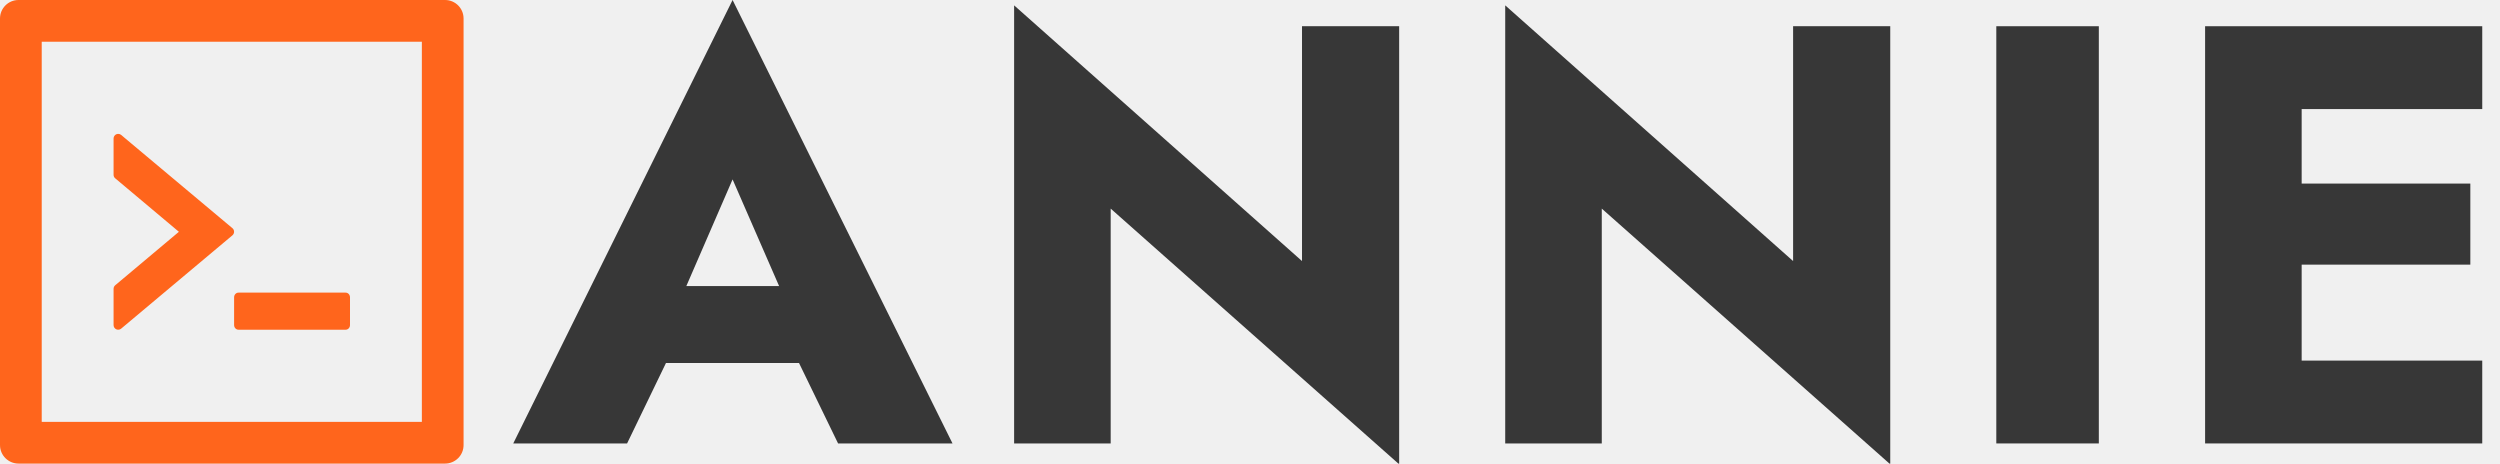
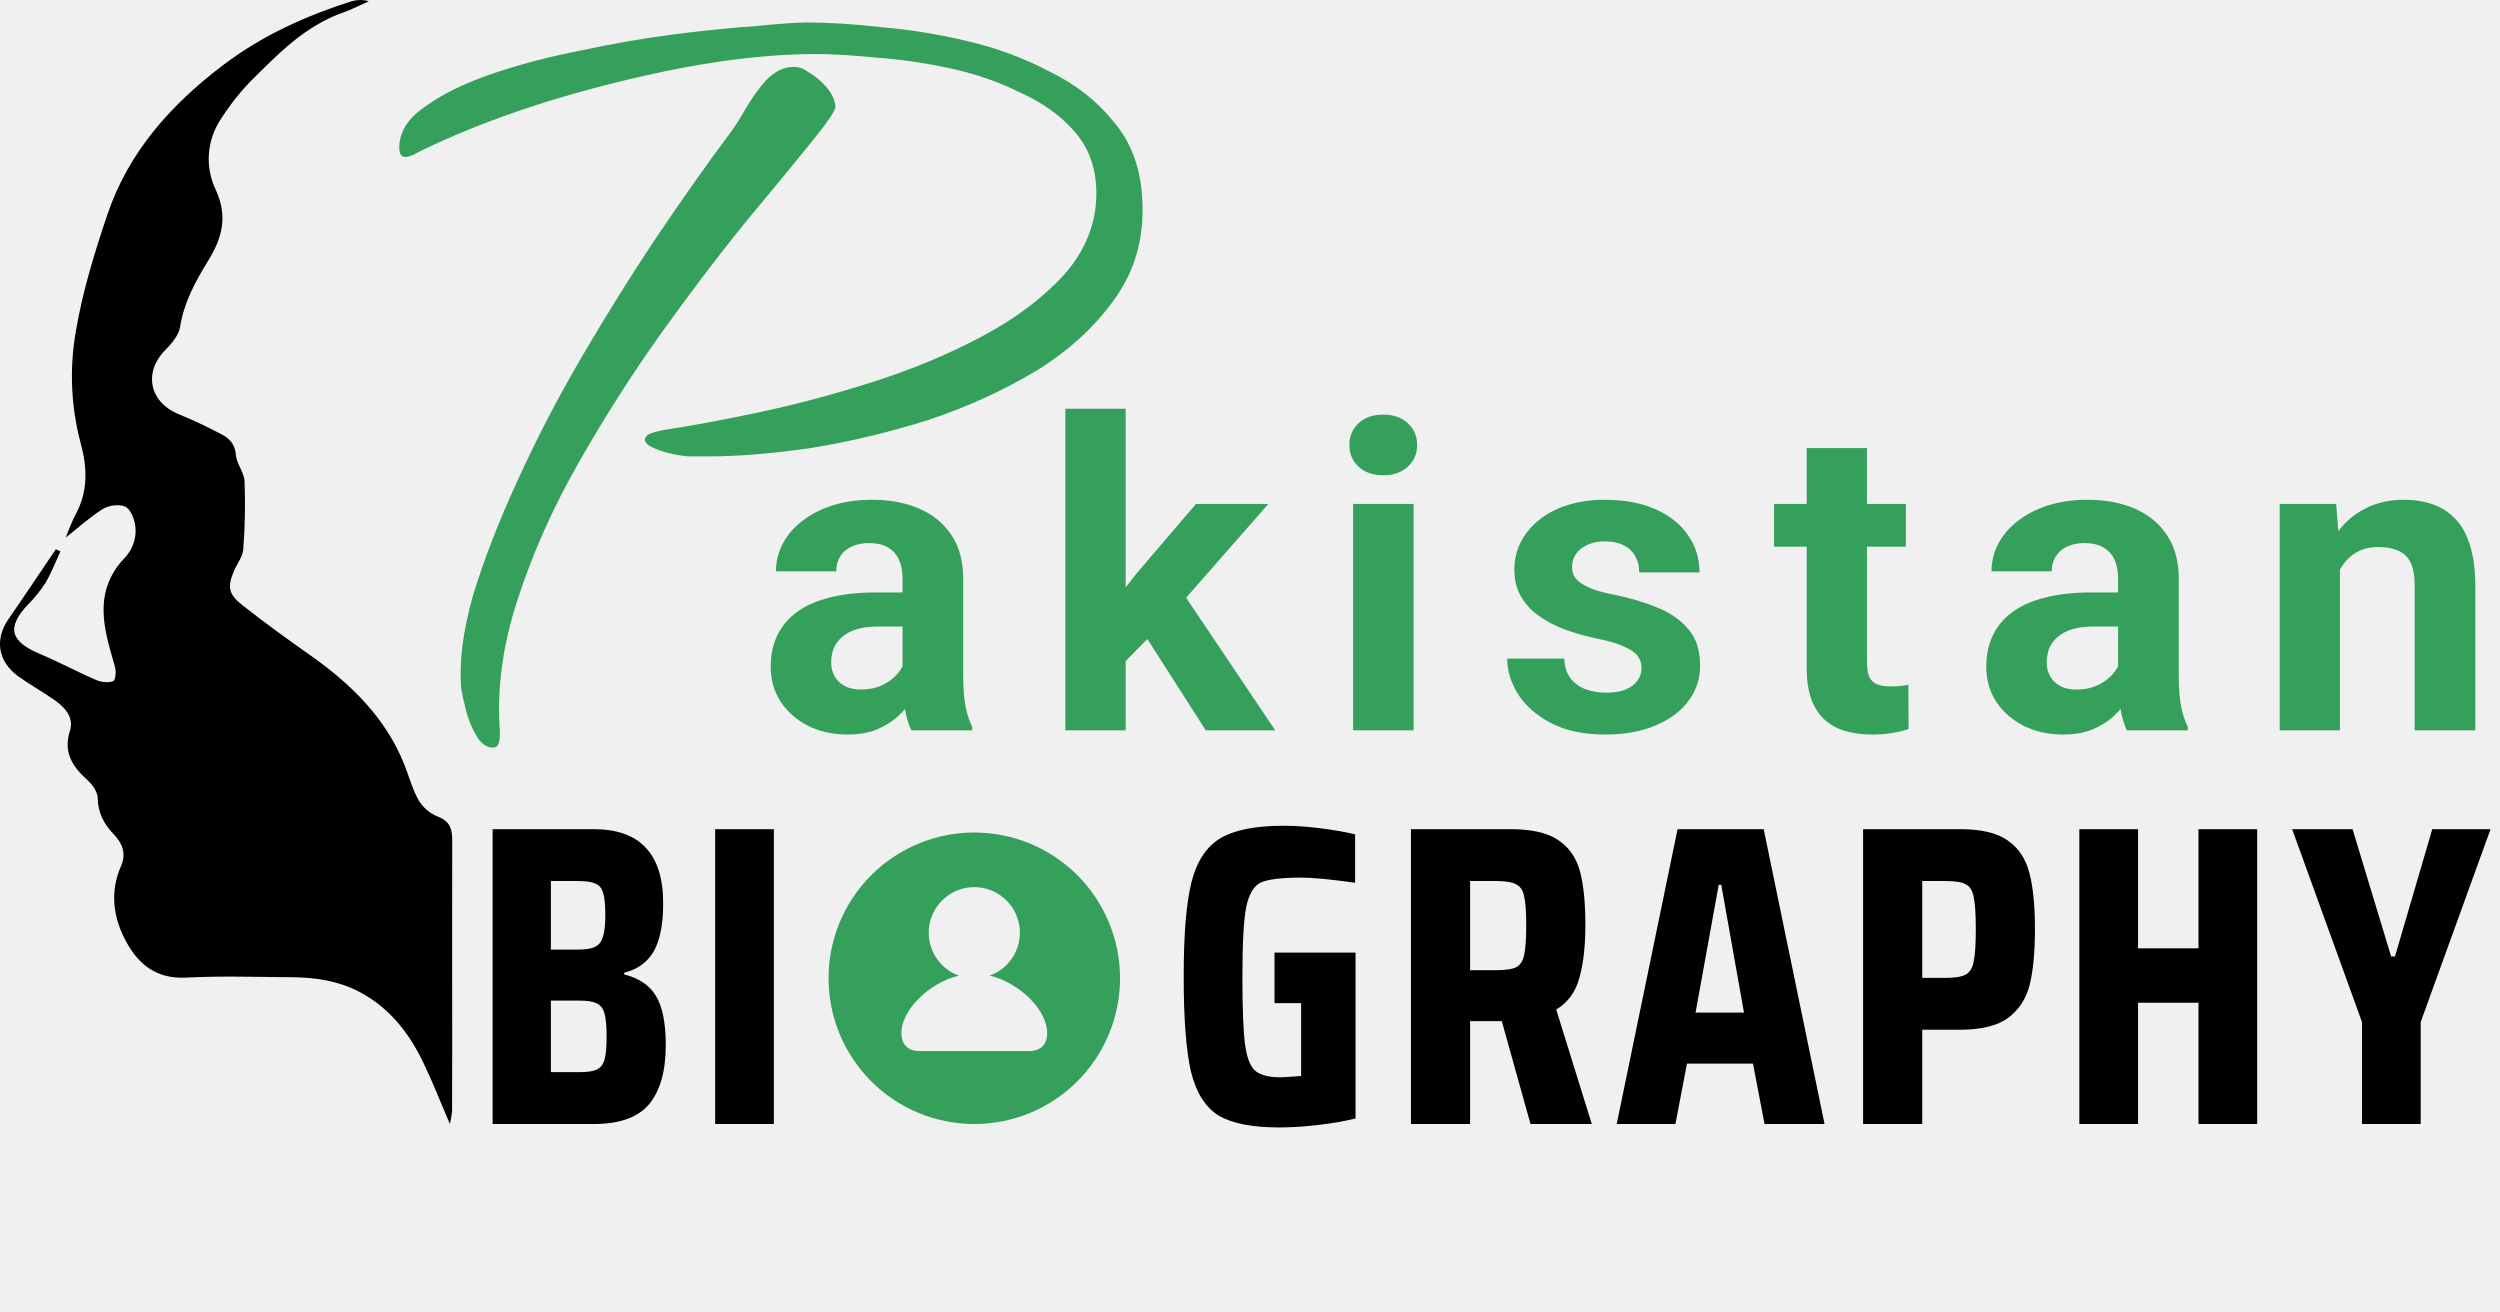
- <svg xmlns="http://www.w3.org/2000/svg" width="151" height="28" viewBox="0 0 151 28" fill="none">
-   <g clip-path="url(#clip0_1_2)">
-     <path d="M37.66 21.924H50.98L50.584 17.28H38.092L37.66 21.924ZM44.248 10.836L47.812 19.008L47.596 20.556L50.62 26.784H57.532L44.248 0L31 26.784H37.876L41.008 20.304L40.72 18.972L44.248 10.836Z" fill="#373737" />
-     <path d="M78.641 1.584V15.768L61.253 0.324V26.784H67.085V12.6L84.509 28.044V1.584H78.641Z" fill="#373737" />
-     <path d="M108.303 1.584V15.768L90.915 0.324V26.784H96.747V12.6L114.171 28.044V1.584H108.303Z" fill="#373737" />
-     <path d="M120.577 1.584V26.784H126.769V1.584H120.577Z" fill="#373737" />
-     <path d="M137.22 26.784H149.928V21.78H137.22V26.784ZM137.22 6.588H149.928V1.584H137.22V6.588ZM137.22 15.984H149.208V11.088H137.22V15.984ZM133.188 1.584V26.784H139.02V1.584H133.188Z" fill="#373737" />
-     <path d="M14.14 19.635C14.14 19.789 14.259 19.915 14.402 19.915H20.878C21.021 19.915 21.14 19.789 21.14 19.635V17.955C21.14 17.801 21.021 17.675 20.878 17.675H14.402C14.259 17.675 14.14 17.801 14.14 17.955V19.635ZM7.319 19.849L14.039 14.213C14.171 14.101 14.171 13.895 14.039 13.783L7.319 8.152C7.278 8.117 7.228 8.095 7.176 8.088C7.123 8.081 7.069 8.089 7.021 8.111C6.973 8.134 6.932 8.17 6.903 8.215C6.875 8.26 6.86 8.312 6.86 8.365V10.559C6.86 10.643 6.895 10.72 6.962 10.773L10.805 14L6.962 17.227C6.93 17.253 6.905 17.286 6.887 17.323C6.87 17.36 6.861 17.4 6.86 17.441V19.635C6.86 19.873 7.136 20.003 7.319 19.849ZM26.88 0H1.12C0.5 0 0 0.5 0 1.12V26.88C0 27.5 0.5 28 1.12 28H26.88C27.5 28 28 27.5 28 26.88V1.12C28 0.5 27.5 0 26.88 0ZM25.48 25.48H2.52V2.52H25.48V25.48Z" fill="#FF651C" />
+ <svg xmlns="http://www.w3.org/2000/svg" width="1012" height="531" viewBox="0 0 1012 531" fill="none">
+   <path d="M365.349 274.979V234.152C365.349 231.216 364.869 228.703 363.909 226.614C362.949 224.468 361.452 222.802 359.419 221.616C357.443 220.43 354.874 219.838 351.711 219.838C349.001 219.838 346.657 220.318 344.681 221.278C342.705 222.181 341.18 223.508 340.107 225.259C339.034 226.953 338.498 228.957 338.498 231.272H314.103C314.103 227.376 315.007 223.677 316.814 220.176C318.621 216.675 321.247 213.598 324.691 210.944C328.136 208.233 332.23 206.116 336.973 204.591C341.773 203.066 347.137 202.304 353.067 202.304C360.182 202.304 366.506 203.49 372.04 205.862C377.574 208.233 381.922 211.791 385.084 216.534C388.303 221.278 389.912 227.207 389.912 234.322V273.539C389.912 278.565 390.223 282.687 390.844 285.906C391.465 289.068 392.369 291.835 393.554 294.206V295.646H368.906C367.72 293.162 366.817 290.056 366.196 286.329C365.631 282.546 365.349 278.762 365.349 274.979ZM368.567 239.827L368.737 253.634H355.1C351.881 253.634 349.086 254.001 346.714 254.735C344.342 255.469 342.394 256.514 340.869 257.869C339.345 259.168 338.215 260.692 337.481 262.443C336.804 264.193 336.465 266.113 336.465 268.203C336.465 270.292 336.945 272.184 337.905 273.878C338.865 275.515 340.248 276.814 342.055 277.774C343.862 278.678 345.98 279.129 348.408 279.129C352.078 279.129 355.269 278.395 357.979 276.927C360.69 275.459 362.779 273.652 364.247 271.506C365.772 269.36 366.563 267.327 366.619 265.408L373.056 275.741C372.153 278.056 370.911 280.456 369.33 282.941C367.805 285.426 365.857 287.769 363.485 289.971C361.113 292.117 358.262 293.896 354.93 295.308C351.598 296.663 347.646 297.34 343.072 297.34C337.255 297.34 331.976 296.183 327.232 293.868C322.545 291.496 318.819 288.249 316.052 284.127C313.341 279.948 311.986 275.205 311.986 269.897C311.986 265.097 312.889 260.834 314.696 257.107C316.503 253.38 319.157 250.246 322.658 247.705C326.216 245.107 330.649 243.159 335.957 241.86C341.265 240.505 347.42 239.827 354.422 239.827H368.567ZM455.662 165.459V295.646H431.267V165.459H455.662ZM513.429 203.998L473.619 249.399L452.274 270.998L443.38 253.38L460.32 231.865L484.122 203.998H513.429ZM488.103 295.646L460.998 253.295L477.854 238.557L516.224 295.646H488.103ZM572.233 203.998V295.646H547.754V203.998H572.233ZM546.229 180.112C546.229 176.555 547.472 173.618 549.956 171.303C552.441 168.988 555.772 167.83 559.951 167.83C564.073 167.83 567.377 168.988 569.861 171.303C572.402 173.618 573.673 176.555 573.673 180.112C573.673 183.67 572.402 186.606 569.861 188.921C567.377 191.236 564.073 192.394 559.951 192.394C555.772 192.394 552.441 191.236 549.956 188.921C547.472 186.606 546.229 183.67 546.229 180.112ZM664.494 270.32C664.494 268.57 663.986 266.989 662.97 265.577C661.953 264.165 660.062 262.866 657.295 261.681C654.584 260.438 650.66 259.309 645.521 258.293C640.891 257.276 636.571 256.006 632.561 254.481C628.609 252.9 625.164 251.008 622.228 248.806C619.348 246.604 617.089 244.006 615.452 241.013C613.814 237.964 612.995 234.491 612.995 230.595C612.995 226.755 613.814 223.141 615.452 219.753C617.146 216.365 619.546 213.372 622.651 210.774C625.814 208.12 629.653 206.059 634.171 204.591C638.745 203.066 643.883 202.304 649.587 202.304C657.549 202.304 664.381 203.575 670.085 206.116C675.845 208.657 680.249 212.158 683.298 216.619C686.404 221.023 687.957 226.049 687.957 231.696H663.563C663.563 229.324 663.054 227.207 662.038 225.343C661.078 223.423 659.553 221.927 657.464 220.854C655.431 219.725 652.777 219.16 649.502 219.16C646.792 219.16 644.448 219.64 642.472 220.6C640.495 221.503 638.971 222.746 637.898 224.327C636.881 225.851 636.373 227.546 636.373 229.409C636.373 230.821 636.655 232.091 637.22 233.221C637.841 234.293 638.829 235.282 640.185 236.185C641.54 237.089 643.29 237.936 645.436 238.726C647.639 239.46 650.349 240.138 653.568 240.759C660.175 242.114 666.075 243.893 671.271 246.095C676.466 248.241 680.588 251.178 683.637 254.904C686.686 258.575 688.211 263.403 688.211 269.389C688.211 273.454 687.308 277.181 685.501 280.569C683.694 283.957 681.096 286.922 677.708 289.463C674.32 291.948 670.254 293.896 665.511 295.308C660.824 296.663 655.544 297.34 649.671 297.34C641.145 297.34 633.917 295.816 627.988 292.767C622.115 289.717 617.654 285.849 614.605 281.162C611.612 276.419 610.115 271.563 610.115 266.593H633.239C633.352 269.925 634.199 272.607 635.78 274.64C637.418 276.673 639.479 278.141 641.963 279.045C644.505 279.948 647.243 280.4 650.18 280.4C653.342 280.4 655.968 279.976 658.057 279.129C660.146 278.226 661.727 277.04 662.8 275.572C663.93 274.047 664.494 272.297 664.494 270.32ZM771.494 203.998V221.278H718.131V203.998H771.494ZM731.345 181.383H755.739V268.033C755.739 270.687 756.078 272.72 756.756 274.132C757.49 275.544 758.563 276.532 759.975 277.097C761.386 277.605 763.165 277.859 765.311 277.859C766.835 277.859 768.191 277.802 769.377 277.689C770.619 277.52 771.663 277.351 772.511 277.181L772.595 295.138C770.506 295.816 768.247 296.352 765.819 296.748C763.391 297.143 760.709 297.34 757.772 297.34C752.408 297.34 747.721 296.465 743.712 294.715C739.759 292.908 736.71 290.028 734.564 286.075C732.418 282.122 731.345 276.927 731.345 270.49V181.383ZM857.403 274.979V234.152C857.403 231.216 856.923 228.703 855.963 226.614C855.003 224.468 853.507 222.802 851.474 221.616C849.497 220.43 846.928 219.838 843.766 219.838C841.055 219.838 838.712 220.318 836.735 221.278C834.759 222.181 833.234 223.508 832.161 225.259C831.089 226.953 830.552 228.957 830.552 231.272H806.158C806.158 227.376 807.061 223.677 808.868 220.176C810.675 216.675 813.301 213.598 816.746 210.944C820.19 208.233 824.284 206.116 829.027 204.591C833.827 203.066 839.192 202.304 845.121 202.304C852.236 202.304 858.56 203.49 864.094 205.862C869.628 208.233 873.976 211.791 877.139 216.534C880.357 221.278 881.967 227.207 881.967 234.322V273.539C881.967 278.565 882.277 282.687 882.898 285.906C883.519 289.068 884.423 291.835 885.609 294.206V295.646H860.96C859.775 293.162 858.871 290.056 858.25 286.329C857.685 282.546 857.403 278.762 857.403 274.979ZM860.622 239.827L860.791 253.634H847.154C843.935 253.634 841.14 254.001 838.768 254.735C836.397 255.469 834.448 256.514 832.924 257.869C831.399 259.168 830.27 260.692 829.536 262.443C828.858 264.193 828.519 266.113 828.519 268.203C828.519 270.292 828.999 272.184 829.959 273.878C830.919 275.515 832.303 276.814 834.11 277.774C835.917 278.678 838.034 279.129 840.462 279.129C844.133 279.129 847.323 278.395 850.034 276.927C852.744 275.459 854.834 273.652 856.302 271.506C857.826 269.36 858.617 267.327 858.673 265.408L865.111 275.741C864.207 278.056 862.965 280.456 861.384 282.941C859.859 285.426 857.911 287.769 855.539 289.971C853.168 292.117 850.316 293.896 846.984 295.308C843.653 296.663 839.7 297.34 835.126 297.34C829.31 297.34 824.03 296.183 819.287 293.868C814.6 291.496 810.873 288.249 808.106 284.127C805.395 279.948 804.04 275.205 804.04 269.897C804.04 265.097 804.944 260.834 806.751 257.107C808.558 253.38 811.212 250.246 814.713 247.705C818.27 245.107 822.703 243.159 828.011 241.86C833.319 240.505 839.474 239.827 846.476 239.827H860.622ZM947.208 223.564V295.646H922.814V203.998H945.683L947.208 223.564ZM943.65 246.604H937.044C937.044 239.827 937.919 233.729 939.669 228.308C941.42 222.83 943.876 218.172 947.039 214.332C950.201 210.436 953.956 207.471 958.304 205.438C962.708 203.349 967.621 202.304 973.042 202.304C977.334 202.304 981.258 202.925 984.816 204.168C988.373 205.41 991.423 207.386 993.964 210.097C996.561 212.807 998.538 216.393 999.893 220.854C1001.3 225.315 1002.01 230.764 1002.01 237.202V295.646H977.447V237.117C977.447 233.051 976.882 229.889 975.753 227.63C974.623 225.371 972.957 223.79 970.755 222.887C968.609 221.927 965.955 221.447 962.793 221.447C959.518 221.447 956.666 222.096 954.238 223.395C951.867 224.694 949.89 226.501 948.309 228.816C946.784 231.075 945.627 233.729 944.836 236.778C944.046 239.827 943.65 243.103 943.65 246.604Z" fill="#35A05C" />
+   <path d="M199.415 335.652H240.354C249.721 335.652 256.718 338.138 261.344 343.111C266.085 348.084 268.456 355.601 268.456 365.662C268.456 374.105 267.184 380.581 264.64 385.091C262.096 389.486 258.106 392.377 252.67 393.765V394.459C258.684 395.962 262.963 398.853 265.507 403.132C268.167 407.411 269.497 414.061 269.497 423.081C269.497 433.605 267.242 441.585 262.732 447.02C258.221 452.34 250.762 455 240.354 455H199.415V335.652ZM233.935 384.397C236.942 384.397 239.197 384.05 240.701 383.357C242.32 382.663 243.419 381.333 243.997 379.367C244.691 377.401 245.038 374.452 245.038 370.52C245.038 366.356 244.749 363.35 244.17 361.499C243.592 359.533 242.551 358.261 241.048 357.683C239.544 356.989 237.174 356.642 233.935 356.642H223.007V384.397H233.935ZM234.456 434.01C237.694 434.01 240.065 433.663 241.568 432.969C243.072 432.275 244.112 430.945 244.691 428.979C245.269 427.013 245.558 423.891 245.558 419.612C245.558 415.333 245.269 412.211 244.691 410.245C244.112 408.163 243.014 406.775 241.395 406.081C239.891 405.387 237.578 405.04 234.456 405.04H223.007V434.01H234.456ZM289.495 455V335.652H313.26V455H289.495Z" fill="black" />
+   <path d="M515.935 406.081V385.612H548.721V452.745C544.674 453.786 539.759 454.653 533.976 455.347C528.194 456.041 522.817 456.388 517.844 456.388C506.857 456.388 498.646 454.769 493.211 451.531C487.891 448.177 484.19 442.279 482.109 433.837C480.143 425.279 479.16 412.442 479.16 395.326C479.16 378.326 480.2 365.605 482.282 357.162C484.479 348.605 488.411 342.649 494.078 339.295C499.745 335.941 508.245 334.264 519.578 334.264C524.204 334.264 529.235 334.611 534.67 335.305C540.106 335.999 544.732 336.808 548.548 337.734V357.336C538.602 355.948 531.374 355.254 526.864 355.254C519 355.254 513.565 355.89 510.558 357.162C507.667 358.435 505.643 361.73 504.486 367.05C503.446 372.254 502.925 381.68 502.925 395.326C502.925 408.047 503.272 417.126 503.966 422.561C504.66 427.881 505.99 431.466 507.956 433.316C510.037 435.166 513.507 436.092 518.364 436.092C519.405 436.092 522.18 435.918 526.691 435.571V406.081H515.935ZM619.55 455L607.928 413.367H595.091V455H571.152V335.652H611.397C619.955 335.652 626.374 337.098 630.653 339.989C635.047 342.88 637.996 347.043 639.5 352.479C641.003 357.914 641.755 365.2 641.755 374.336C641.755 383.01 640.945 390.18 639.326 395.846C637.823 401.513 634.7 405.792 629.959 408.683L644.357 455H619.55ZM605.673 392.724C609.489 392.724 612.207 392.319 613.826 391.51C615.445 390.584 616.486 388.965 616.948 386.652C617.527 384.224 617.816 380.176 617.816 374.509C617.816 368.958 617.527 365.026 616.948 362.713C616.486 360.401 615.445 358.839 613.826 358.03C612.207 357.105 609.489 356.642 605.673 356.642H595.091V392.724H605.673ZM714.29 455L709.606 430.541H682.892L678.208 455H654.443L679.075 335.652H713.943L738.576 455H714.29ZM696.769 358.203H695.729L686.361 409.898H705.963L696.769 358.203ZM754.184 335.652H793.562C802.004 335.652 808.365 337.155 812.644 340.162C817.039 343.169 819.988 347.564 821.491 353.346C822.994 359.013 823.746 366.588 823.746 376.071C823.746 385.207 823.052 392.666 821.664 398.448C820.277 404.115 817.385 408.625 812.991 411.979C808.596 415.217 802.062 416.836 793.389 416.836H778.123V455H754.184V335.652ZM787.491 395.846C791.423 395.846 794.198 395.384 795.817 394.459C797.436 393.533 798.477 391.799 798.94 389.255C799.518 386.595 799.807 382.2 799.807 376.071C799.807 369.941 799.518 365.605 798.94 363.06C798.477 360.516 797.436 358.839 795.817 358.03C794.314 357.105 791.596 356.642 787.664 356.642H778.123V395.846H787.491ZM889.944 455V405.908H865.485V455H841.719V335.652H865.485V383.877H889.944V335.652H913.71V455H889.944ZM956.133 455V413.714L927.857 335.652H952.316L967.929 387.173H969.49L984.582 335.652H1008.17L979.898 413.714V455H956.133Z" fill="black" />
+   <g clip-path="url(#clip0_212_24)">
+     <path d="M394.394 455C378.747 455 363.74 448.784 352.675 437.719C341.61 426.655 335.394 411.648 335.394 396C335.394 380.352 341.61 365.345 352.675 354.281C363.74 343.216 378.747 337 394.394 337C410.042 337 425.049 343.216 436.114 354.281C447.178 365.345 453.394 380.352 453.394 396C453.394 411.648 447.178 426.655 436.114 437.719C425.049 448.784 410.042 455 394.394 455ZM400.641 394.931C404.728 393.46 408.166 390.594 410.349 386.838C412.531 383.082 413.319 378.677 412.572 374.397C411.826 370.118 409.593 366.239 406.268 363.444C402.943 360.648 398.738 359.116 394.394 359.116C390.05 359.116 385.845 360.648 382.52 363.444C379.195 366.239 376.963 370.118 376.216 374.397C375.47 378.677 376.257 383.082 378.44 386.838C380.622 390.594 384.06 393.46 388.148 394.931C375.743 397.925 364.894 409.091 364.894 418.125C364.894 421.038 365.964 425.463 372.269 425.463H416.519C422.825 425.463 423.894 421.038 423.894 418.125C423.894 409.098 413.053 397.918 400.641 394.931Z" fill="#35A05C" />
+   </g>
+   <path d="M287.095 184.741C285.201 184.741 282.361 184.741 278.573 184.741C275.101 184.425 271.787 183.794 268.631 182.847C263.581 181.269 261.056 179.691 261.056 178.113C261.056 176.85 262.003 175.903 263.897 175.272C265.79 174.641 267.842 174.167 270.051 173.852C280.467 172.274 293.092 169.906 307.927 166.75C322.761 163.594 338.069 159.491 353.851 154.441C369.632 149.39 384.309 143.236 397.881 135.976C411.453 128.717 422.5 120.353 431.022 110.884C439.544 101.099 443.805 90.21 443.805 78.216C443.805 68.432 440.964 60.225 435.283 53.597C429.602 46.969 422.184 41.603 413.031 37.5C404.193 33.081 394.567 29.767 384.151 27.558C373.735 25.348 363.793 23.928 354.324 23.297C344.855 22.35 336.807 21.876 330.179 21.876C313.766 21.876 295.617 23.77 275.733 27.558C256.164 31.345 236.91 36.238 217.973 42.234C199.35 48.231 182.78 54.86 168.261 62.119C167.945 62.435 167.314 62.75 166.367 63.066C165.42 63.382 164.631 63.539 164 63.539C162.422 63.539 161.633 62.277 161.633 59.752C161.633 53.439 165.105 47.916 172.049 43.181C178.992 38.131 187.988 33.712 199.035 29.925C210.082 26.137 222.076 22.981 235.016 20.456C248.273 17.616 261.056 15.406 273.365 13.828C285.991 12.25 297.038 11.145 306.506 10.514C315.975 9.567 322.761 9.094 326.864 9.094C335.386 9.094 345.329 9.725 356.691 10.987C368.054 11.934 379.732 13.828 391.726 16.669C403.72 19.509 414.767 23.612 424.867 28.978C435.283 34.028 443.805 40.656 450.433 48.863C457.377 56.753 461.322 66.696 462.269 78.69C463.532 94.155 460.218 107.727 452.327 119.406C444.436 131.084 433.705 141.184 420.133 149.706C406.561 157.912 391.726 164.698 375.629 170.064C359.532 175.114 343.593 178.902 327.811 181.427C312.346 183.636 298.773 184.741 287.095 184.741ZM199.508 302.628C196.983 302.628 194.774 301.05 192.88 297.894C190.986 294.737 189.566 291.266 188.619 287.478C187.672 283.69 187.041 280.85 186.725 278.956C185.778 268.225 187.357 255.6 191.46 241.081C195.879 226.562 201.875 211.096 209.451 194.683C217.026 177.955 225.705 161.227 235.49 144.498C245.274 127.77 255.217 111.831 265.317 96.68C275.733 81.215 285.517 67.327 294.67 55.017C296.88 52.177 299.247 48.547 301.772 44.128C304.297 39.709 307.138 35.764 310.294 32.292C313.766 28.82 317.396 27.084 321.183 27.084C323.393 27.084 325.286 27.716 326.864 28.978C329.705 30.556 332.23 32.608 334.44 35.133C336.649 37.658 337.911 40.341 338.227 43.181C338.227 44.76 334.755 49.81 327.811 58.332C321.183 66.538 312.346 77.269 301.299 90.526C290.567 103.782 279.205 118.774 267.211 135.503C255.532 151.916 244.485 169.275 234.07 187.582C223.654 205.888 215.448 224.352 209.451 242.974C203.454 261.281 201.086 278.956 202.349 296V297.42C202.349 298.683 202.191 299.788 201.875 300.734C201.56 301.997 200.771 302.628 199.508 302.628Z" fill="#35A05C" />
+   <g clip-path="url(#clip1_212_24)">
+     <path d="M182.123 455C178.074 445.605 174.944 437.516 171.151 429.707C165.521 418.124 157.733 408.027 145.662 401.603C137.286 397.167 127.981 395.661 118.463 395.581C104.062 395.47 89.619 395.009 75.25 395.731C63.371 396.334 56.288 390.432 51.449 381.86C45.862 371.984 44.27 361.284 49.034 350.454C51.171 345.646 49.569 341.421 46.225 337.938C42.112 333.652 39.665 329.125 39.559 323.163C39.559 320.694 37.55 317.743 35.531 315.927C29.356 310.366 25.553 304.615 28.267 296.003C30.158 290.051 25.906 285.916 21.034 282.664C16.558 279.653 11.858 276.953 7.488 273.841C-0.919 267.819 -2.265 258.786 3.525 250.455C9.988 241.151 16.248 231.716 22.594 222.351L24.453 223.204C22.477 227.46 20.81 231.886 18.417 235.921C16.404 239.068 14.037 242.003 11.356 244.674C2.585 253.988 4.048 259.659 16.238 264.748C23.951 267.99 31.311 272.004 38.992 275.287C41.001 276.15 43.939 276.491 45.808 275.708C46.802 275.297 47.047 271.804 46.545 269.977C44.035 260.944 41.033 252.221 42.197 242.546C42.997 236.388 45.824 230.619 50.284 226.045C52.142 224.139 53.496 221.85 54.239 219.362C54.981 216.874 55.09 214.257 54.557 211.722C54.087 209.233 52.517 205.78 50.466 204.987C48.02 204.033 43.896 204.586 41.599 206.041C36.258 209.403 31.578 213.689 26.643 217.584C27.787 214.384 29.113 211.244 30.617 208.179C35.755 198.955 35.275 189.038 32.754 179.764C28.718 164.817 28.027 149.246 30.724 134.035C33.416 117.976 38.298 102.167 43.543 86.65C52.004 61.758 68.926 42.487 90.548 26.177C106.22 14.333 123.73 6.424 142.489 0.452C144.709 -0.166 147.076 -0.145 149.283 0.512C145.918 2.008 142.649 3.734 139.177 4.948C123.249 10.539 112.331 22.082 101.114 33.223C96.747 37.791 92.861 42.745 89.512 48.017C86.64 52.298 84.942 57.18 84.569 62.228C84.196 67.276 85.16 72.332 87.376 76.944C92.375 87.844 89.822 96.516 84.171 105.7C79.021 114.031 74.449 122.543 72.889 132.369C72.366 135.651 69.599 138.983 67.025 141.563C57.901 150.707 60.433 162.882 72.569 167.77C78.423 170.128 84.106 172.909 89.662 175.799C92.963 177.516 95.174 179.874 95.463 184.06C95.73 187.723 98.838 191.216 98.999 194.86C99.348 204.022 99.173 213.196 98.475 222.341C98.272 225.352 95.986 228.122 94.747 231.043C92.033 237.427 92.364 240.428 97.952 244.854C106.915 251.88 116.187 258.655 125.567 265.239C142.222 276.923 156.088 290.653 163.588 309.272C165.564 314.18 166.878 319.389 169.485 323.976C171.225 326.899 173.933 329.207 177.198 330.551C182.539 332.558 183.063 336.041 183.052 340.487C182.977 367.899 183.052 395.3 183.052 422.701C183.052 431.734 183.052 440.768 182.999 449.801C182.818 451.549 182.525 453.285 182.123 455Z" fill="black" />
  </g>
  <defs>
-     <clipPath id="clip0_1_2">
-       <rect width="151" height="28" fill="white" />
+     <clipPath id="clip0_212_24">
+       <rect width="118" height="118" fill="white" transform="translate(335.394 337)" />
+     </clipPath>
+     <clipPath id="clip1_212_24">
+       <rect width="183.052" height="455" fill="white" />
    </clipPath>
  </defs>
</svg>
